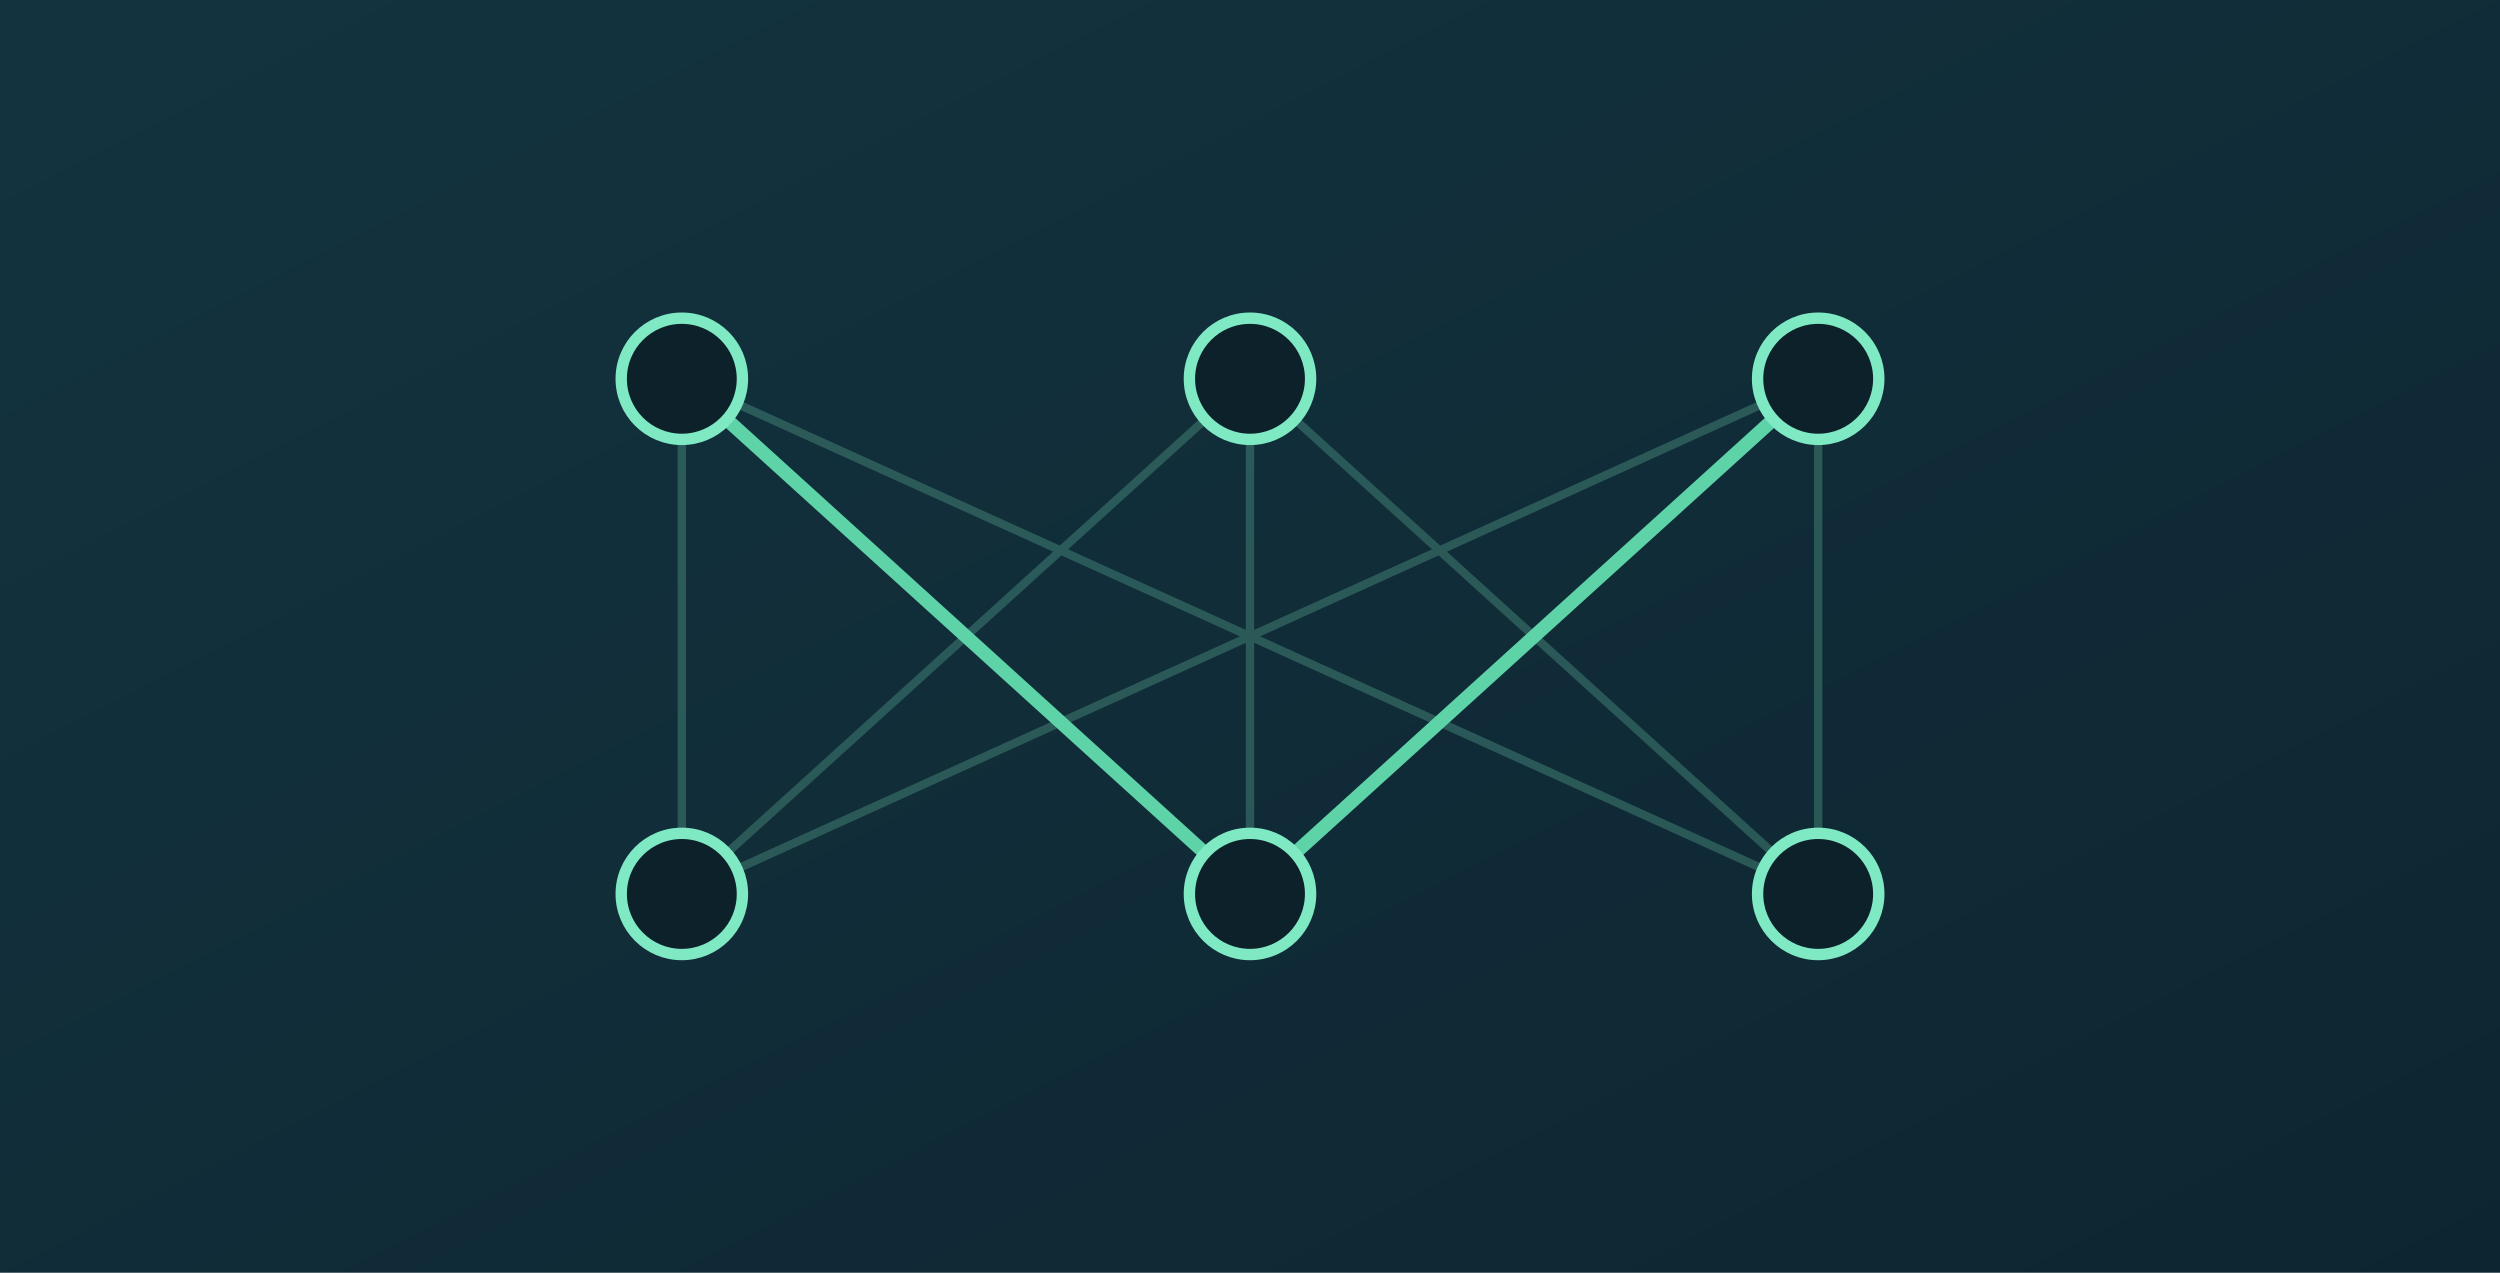
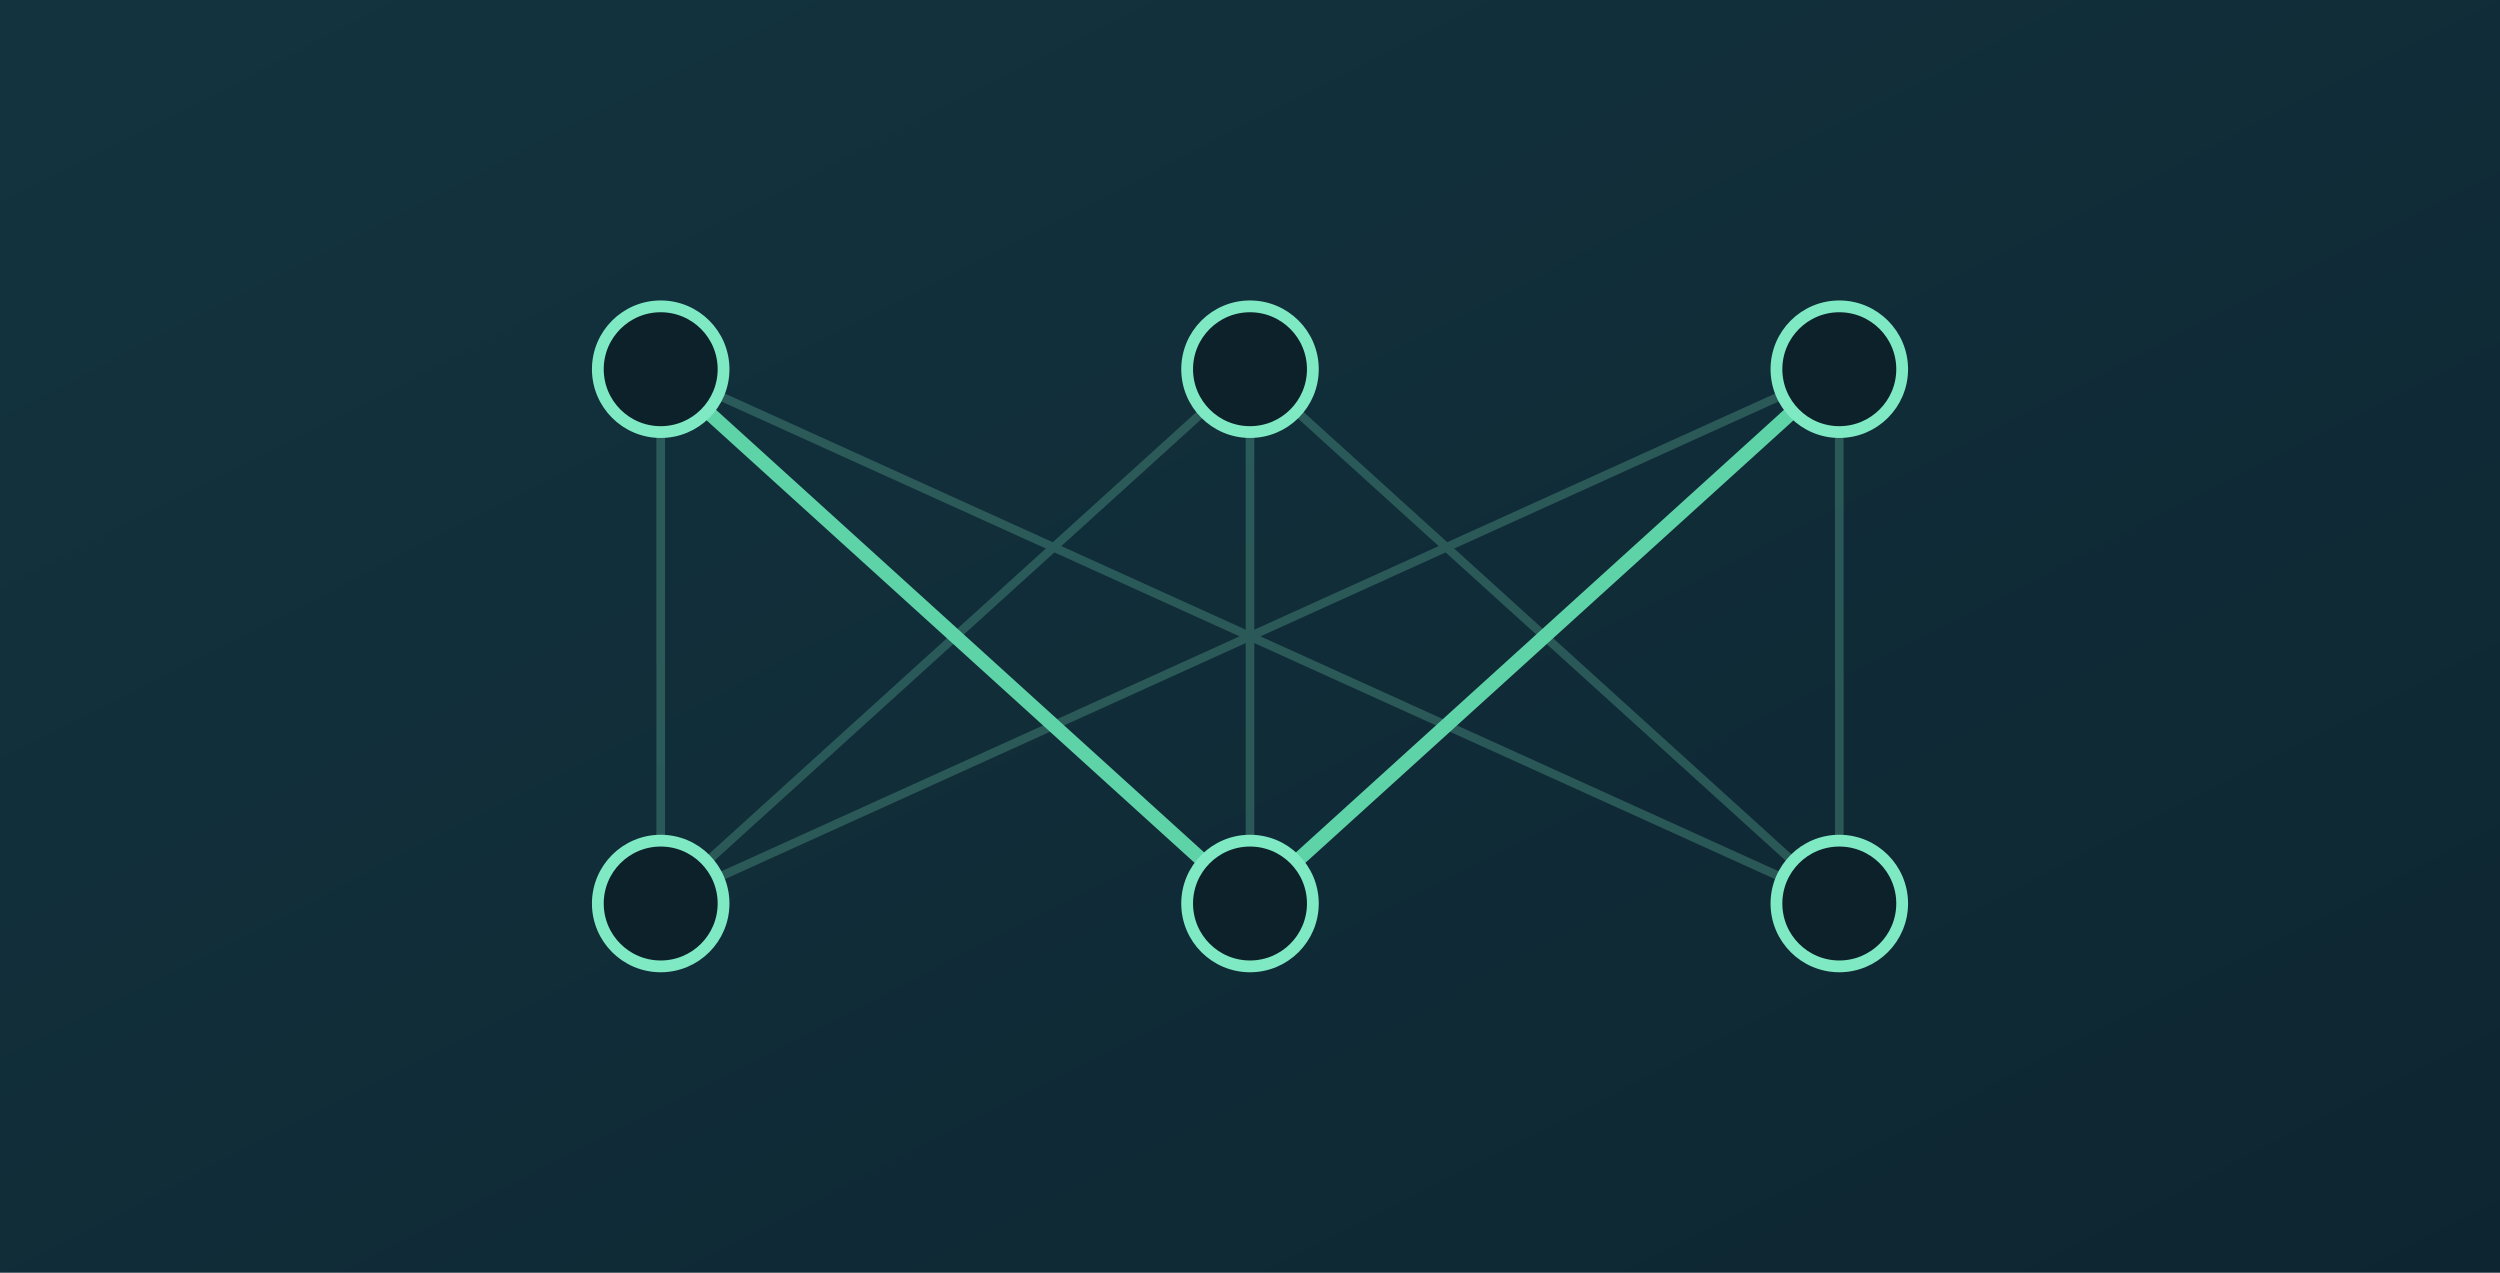
- <svg xmlns="http://www.w3.org/2000/svg" viewBox="0 0 330 168">
+ <svg xmlns="http://www.w3.org/2000/svg" viewBox="0 0 330 168" width="330" height="168">
  <defs>
    <linearGradient id="bg1" x1="0%" y1="0%" x2="100%" y2="100%">
      <stop offset="0%" stop-color="#13343f" />
      <stop offset="100%" stop-color="#0d2531" />
    </linearGradient>
  </defs>
  <rect width="330" height="168" fill="url(#bg1)" />
-   <g stroke="#3f7d72" stroke-width="1.1" opacity="0.55" fill="none">
-     <line x1="90" y1="118" x2="90" y2="50" />
-     <line x1="90" y1="118" x2="165" y2="50" />
-     <line x1="90" y1="118" x2="240" y2="50" />
-     <line x1="165" y1="118" x2="165" y2="50" />
-     <line x1="240" y1="118" x2="90" y2="50" />
-     <line x1="240" y1="118" x2="165" y2="50" />
-     <line x1="240" y1="118" x2="240" y2="50" />
-   </g>
-   <g stroke="#5fd3a8" stroke-width="1.8" fill="none">
-     <line x1="165" y1="118" x2="90" y2="50" />
-     <line x1="165" y1="118" x2="240" y2="50" />
-   </g>
-   <g fill="#0c2129" stroke="#7fe9c4" stroke-width="1.5">
-     <circle cx="90" cy="118" r="8" />
-     <circle cx="165" cy="118" r="8" />
-     <circle cx="240" cy="118" r="8" />
-     <circle cx="90" cy="50" r="8" />
-     <circle cx="165" cy="50" r="8" />
-     <circle cx="240" cy="50" r="8" />
+   <g transform="translate(165,84) scale(1.037175) translate(-165,-84)">
+     <g stroke="#3f7d72" stroke-width="1.1" opacity="0.55" fill="none">
+       <line x1="90" y1="118" x2="90" y2="50" />
+       <line x1="90" y1="118" x2="165" y2="50" />
+       <line x1="90" y1="118" x2="240" y2="50" />
+       <line x1="165" y1="118" x2="165" y2="50" />
+       <line x1="240" y1="118" x2="90" y2="50" />
+       <line x1="240" y1="118" x2="165" y2="50" />
+       <line x1="240" y1="118" x2="240" y2="50" />
+     </g>
+     <g stroke="#5fd3a8" stroke-width="1.8" fill="none">
+       <line x1="165" y1="118" x2="90" y2="50" />
+       <line x1="165" y1="118" x2="240" y2="50" />
+     </g>
+     <g fill="#0c2129" stroke="#7fe9c4" stroke-width="1.5">
+       <circle cx="90" cy="118" r="8" />
+       <circle cx="165" cy="118" r="8" />
+       <circle cx="240" cy="118" r="8" />
+       <circle cx="90" cy="50" r="8" />
+       <circle cx="165" cy="50" r="8" />
+       <circle cx="240" cy="50" r="8" />
+     </g>
  </g>
</svg>
